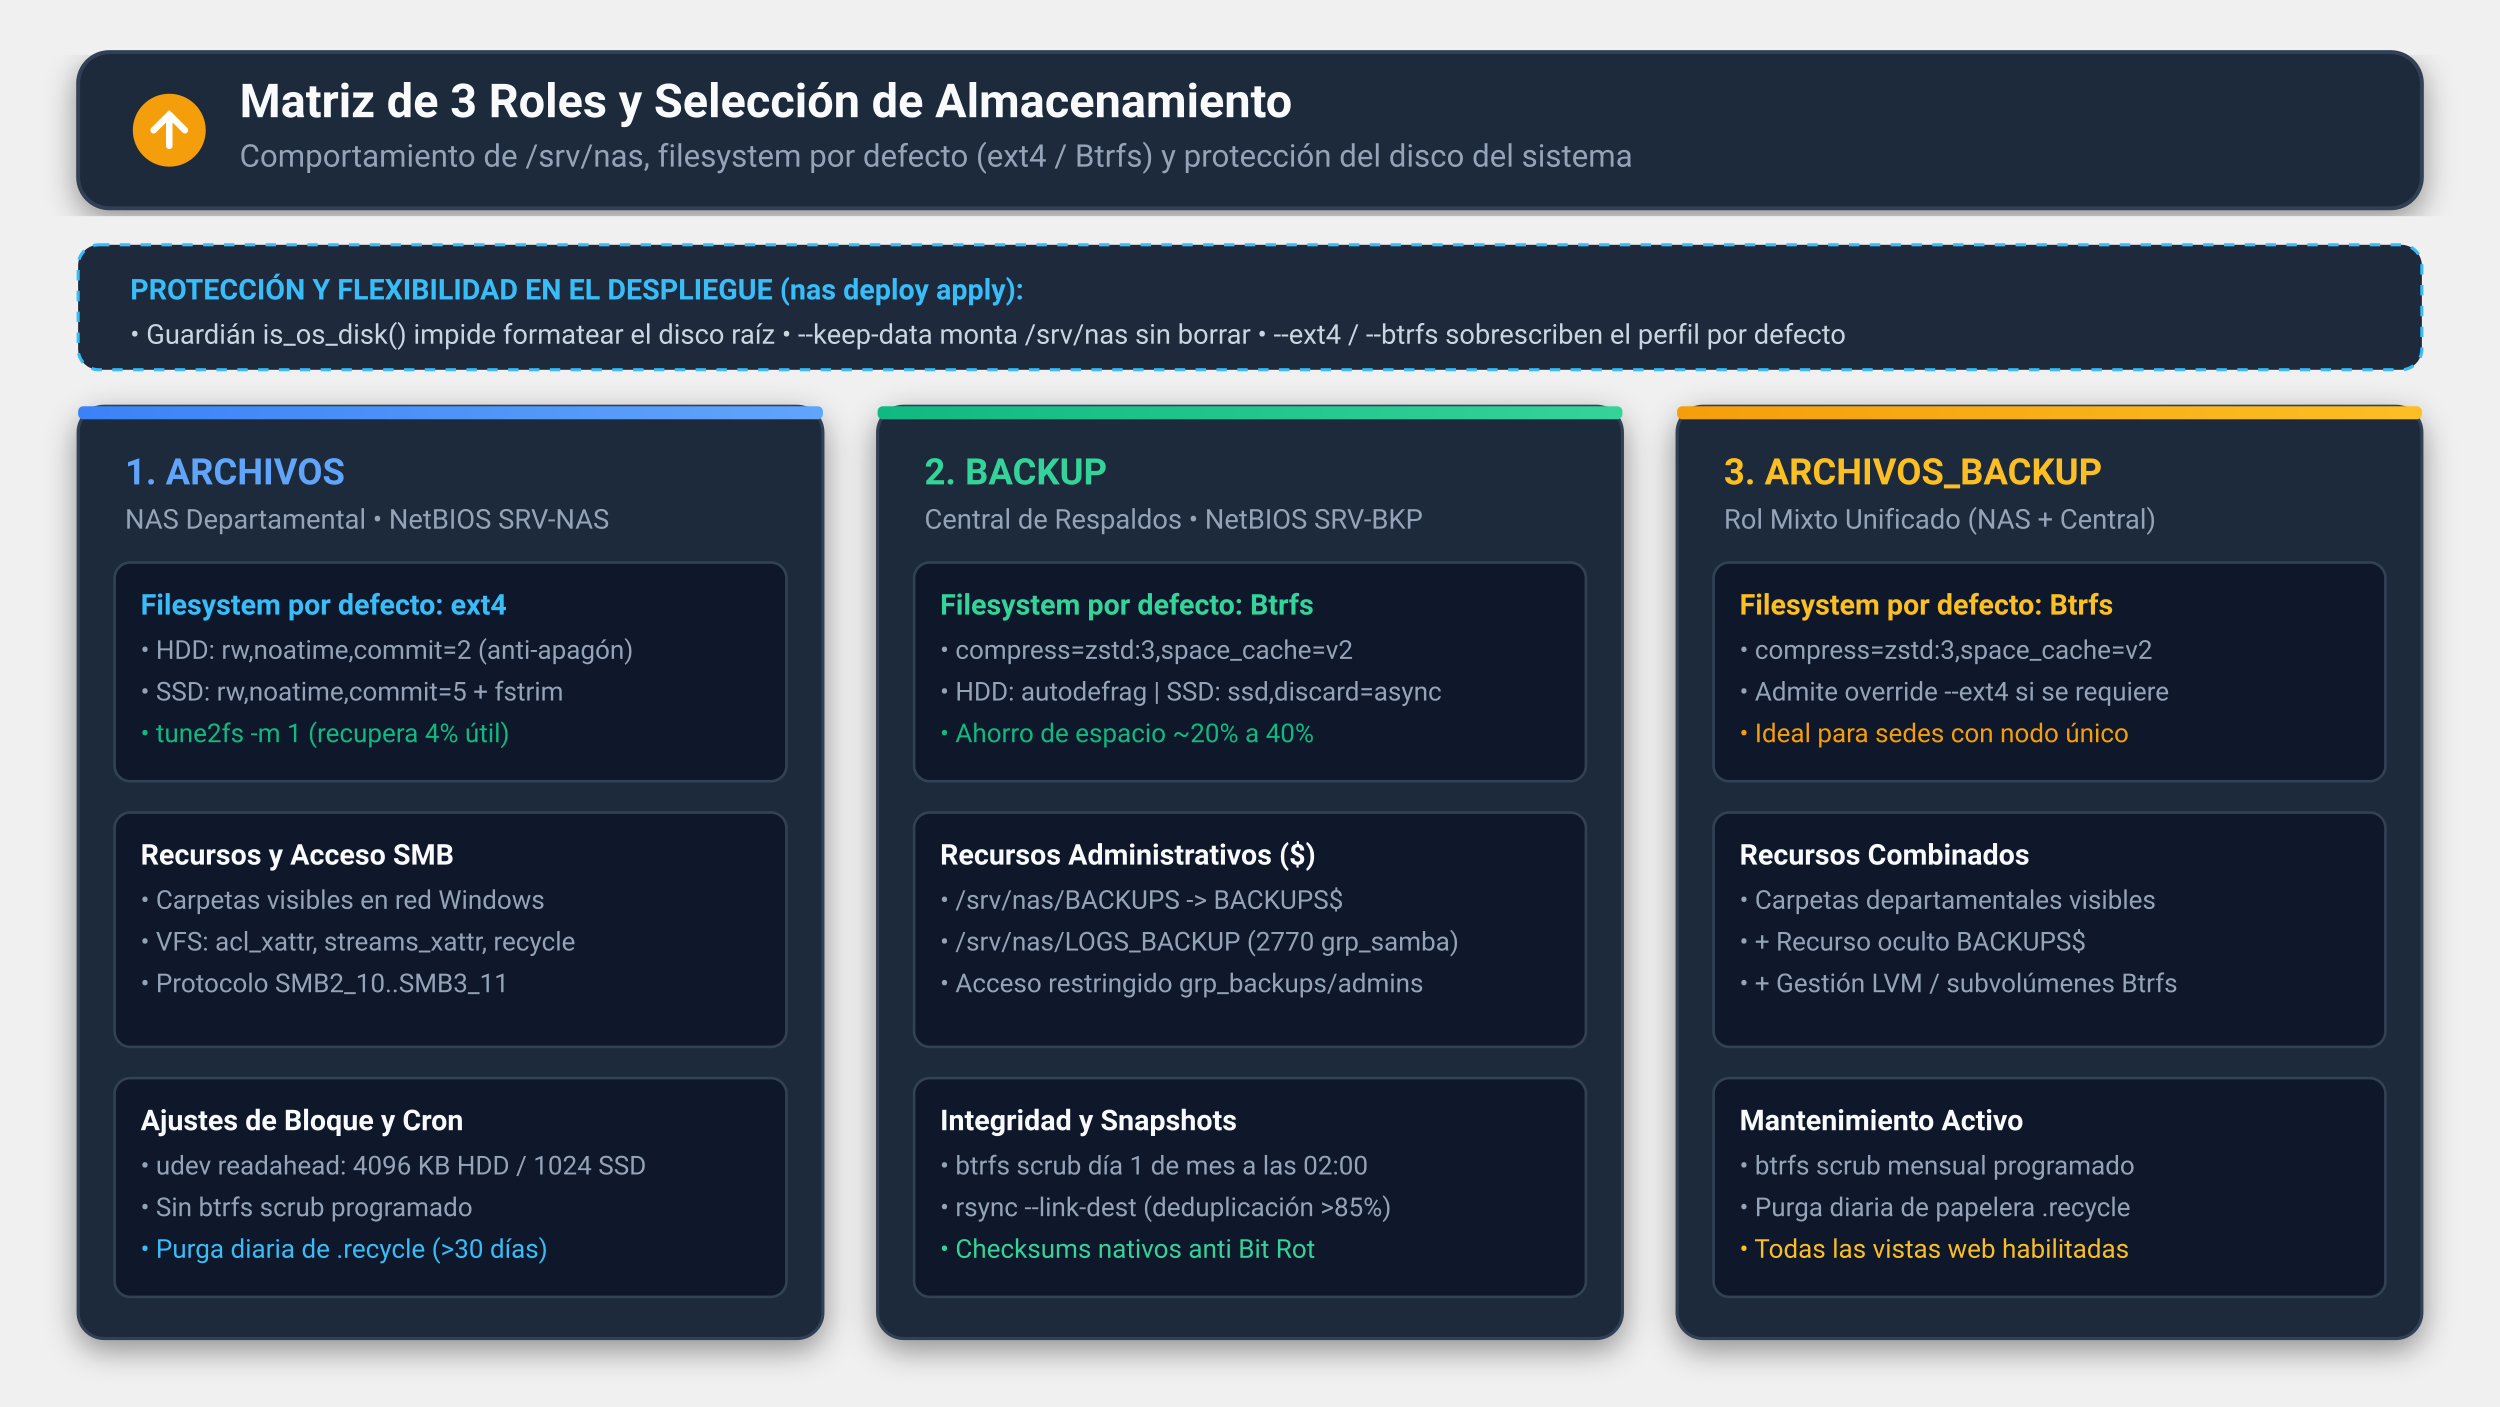
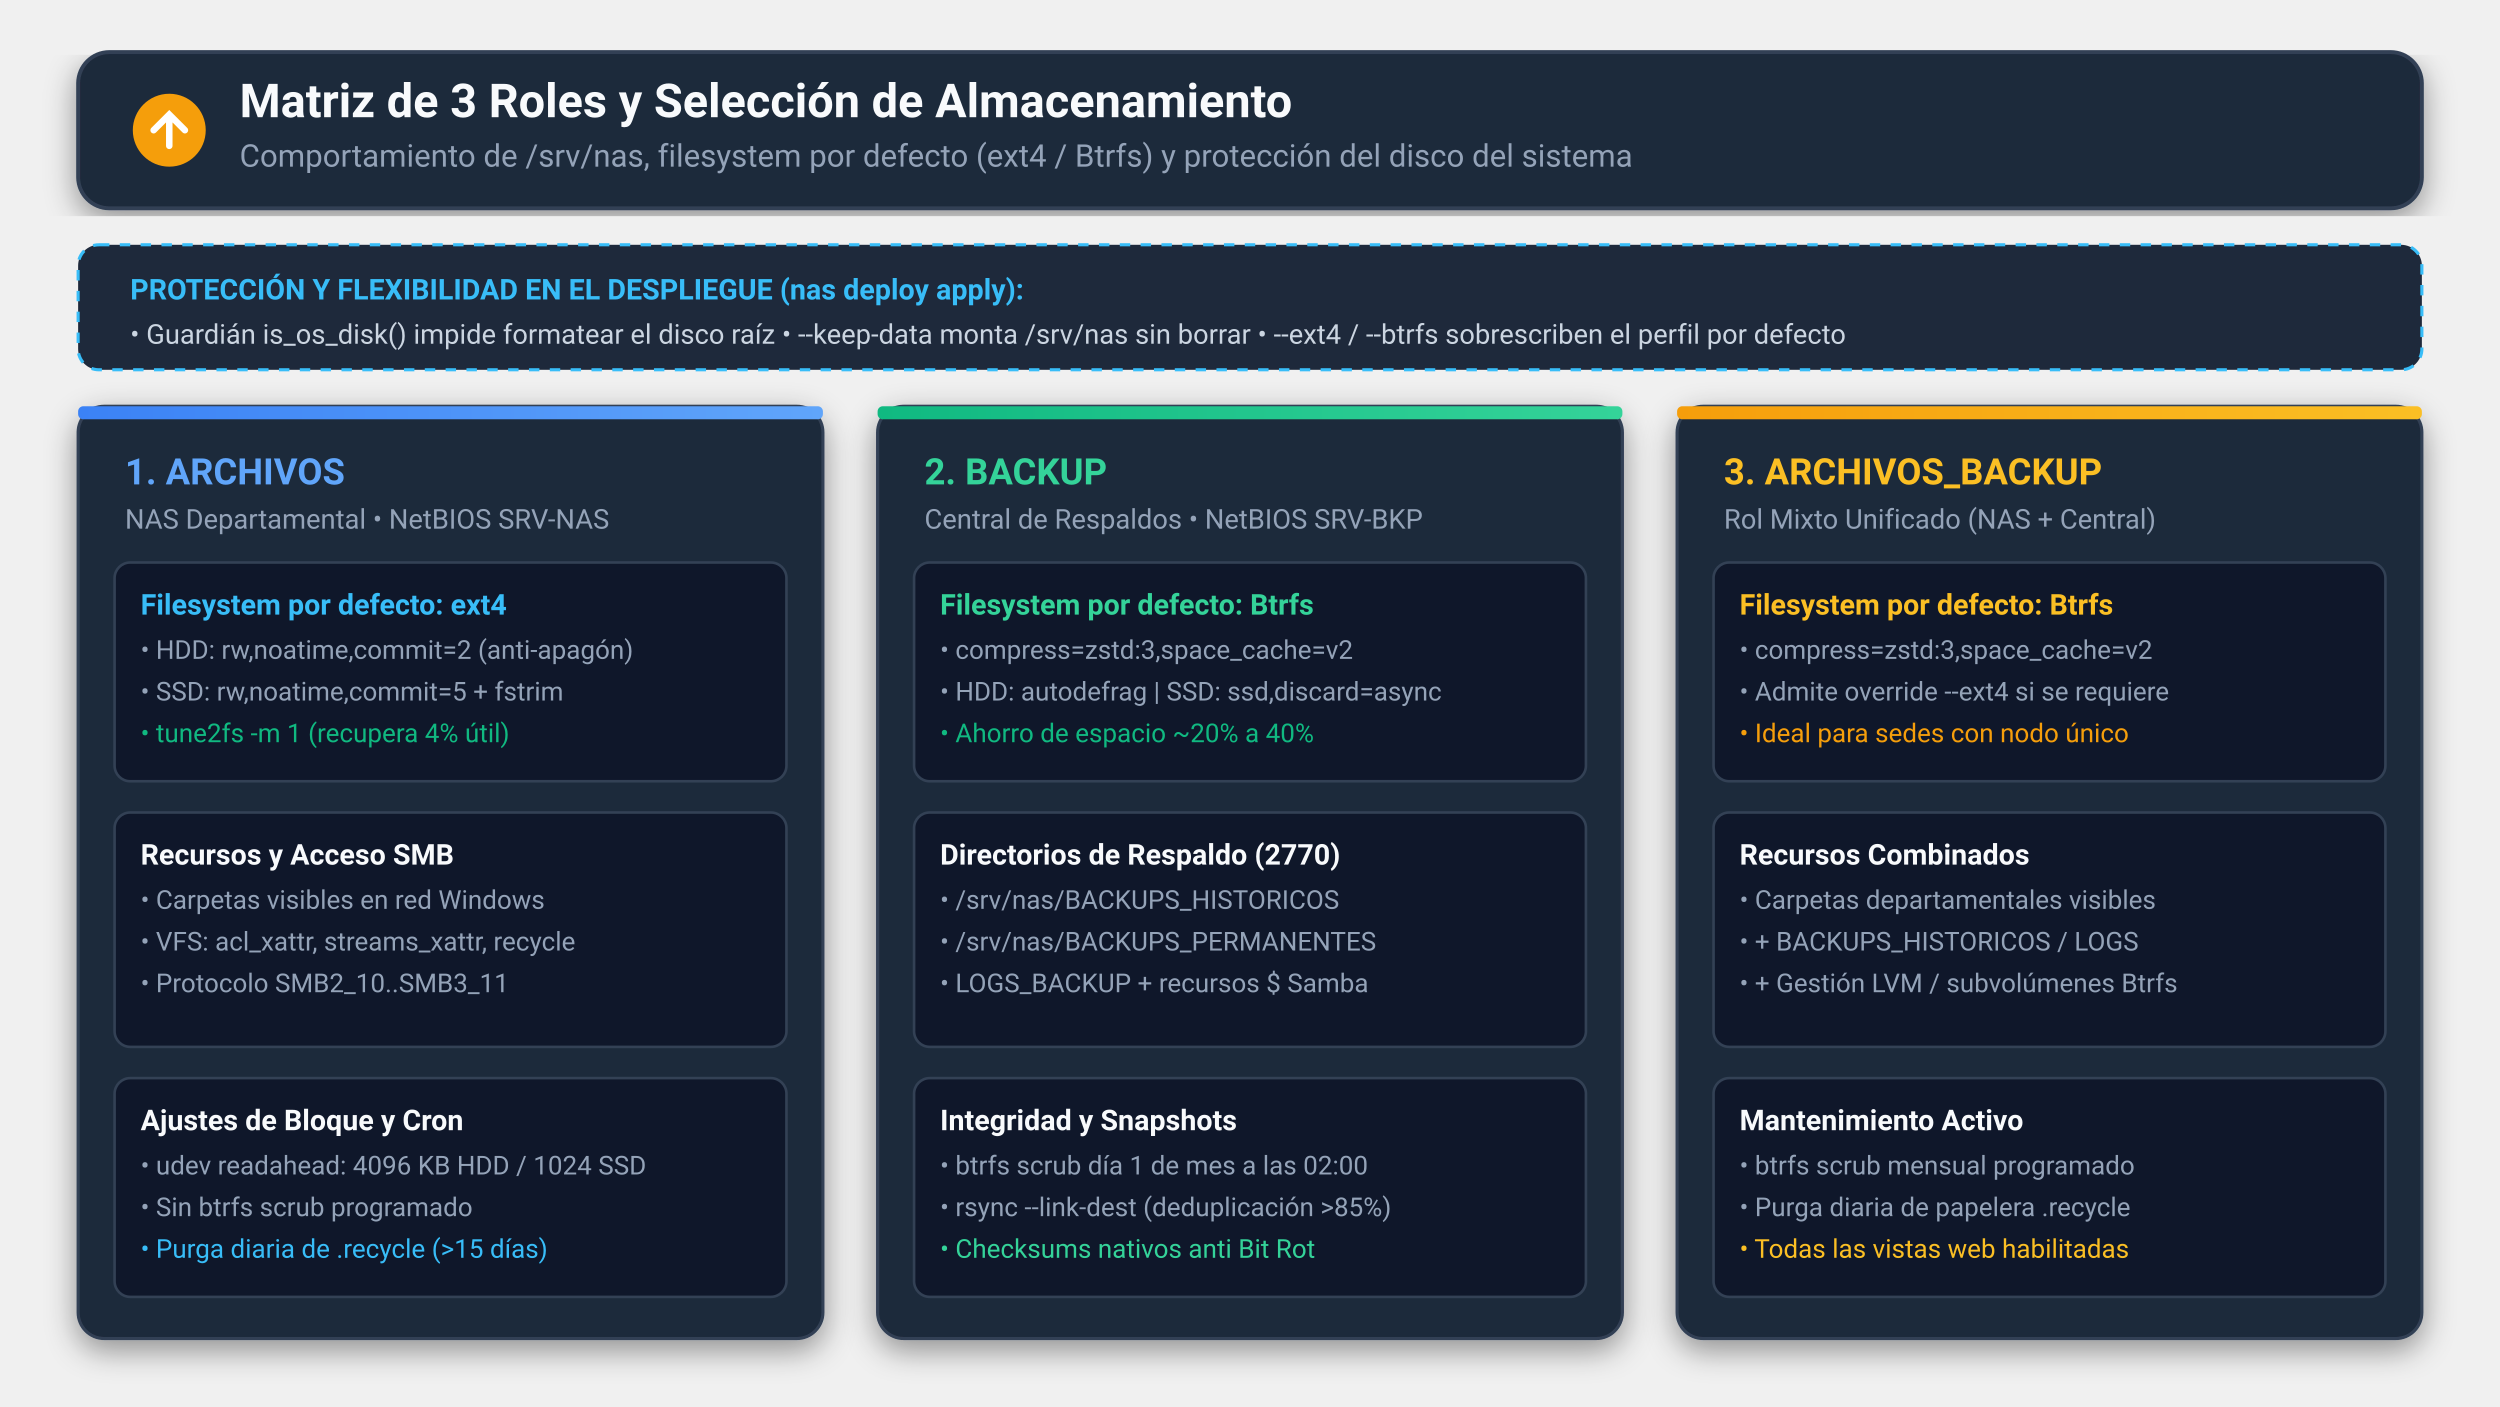
<svg xmlns="http://www.w3.org/2000/svg" viewBox="0 0 960 540" width="100%" height="100%" style="background:#0f172a; font-family:system-ui, -apple-system, 'Segoe UI', Roboto, Helvetica, Arial, sans-serif;">
  <defs>
    <linearGradient id="role-nas" x1="0%" y1="0%" x2="100%" y2="0%">
      <stop offset="0%" stop-color="#3b82f6" />
      <stop offset="100%" stop-color="#60a5fa" />
    </linearGradient>
    <linearGradient id="role-bkp" x1="0%" y1="0%" x2="100%" y2="0%">
      <stop offset="0%" stop-color="#10b981" />
      <stop offset="100%" stop-color="#34d399" />
    </linearGradient>
    <linearGradient id="role-mix" x1="0%" y1="0%" x2="100%" y2="0%">
      <stop offset="0%" stop-color="#f59e0b" />
      <stop offset="100%" stop-color="#fbbf24" />
    </linearGradient>
    <filter id="shadow" x="-5%" y="-5%" width="110%" height="110%">
      <feDropShadow dx="0" dy="4" stdDeviation="6" flood-color="#000000" flood-opacity="0.4" />
    </filter>
  </defs>
  <rect x="30" y="20" width="900" height="60" rx="12" fill="#1e293b" stroke="#334155" stroke-width="1.5" filter="url(#shadow)" />
  <circle cx="65" cy="50" r="14" fill="#f59e0b" />
  <path d="M59 50 L65 44 L71 50 M65 44 L65 56" fill="none" stroke="#ffffff" stroke-width="2.5" stroke-linecap="round" />
  <text x="92" y="45" fill="#f8fafc" font-size="18" font-weight="700">Matriz de 3 Roles y Selección de Almacenamiento</text>
  <text x="92" y="64" fill="#94a3b8" font-size="12">Comportamiento de /srv/nas, filesystem por defecto (ext4 / Btrfs) y protección del disco del sistema</text>
  <g transform="translate(30, 94)">
    <rect width="900" height="48" rx="8" fill="#1e293b" stroke="#38bdf8" stroke-width="1.2" stroke-dasharray="4,4" />
    <text x="20" y="21" fill="#38bdf8" font-size="11" font-weight="700">PROTECCIÓN Y FLEXIBILIDAD EN EL DESPLIEGUE (nas deploy apply):</text>
    <text x="20" y="38" fill="#cbd5e1" font-size="10.5">• Guardián is_os_disk() impide formatear el disco raíz • --keep-data monta /srv/nas sin borrar • --ext4 / --btrfs sobrescriben el perfil por defecto</text>
  </g>
  <g transform="translate(30, 156)">
    <rect width="286" height="358" rx="10" fill="#1e293b" stroke="#334155" stroke-width="1.2" filter="url(#shadow)" />
    <rect x="0" y="0" width="286" height="5" rx="2" fill="url(#role-nas)" />
    <text x="18" y="30" fill="#60a5fa" font-size="14" font-weight="700">1. ARCHIVOS</text>
    <text x="18" y="47" fill="#94a3b8" font-size="10.5">NAS Departamental • NetBIOS SRV-NAS</text>
    <rect x="14" y="60" width="258" height="84" rx="6" fill="#0f172a" stroke="#334155" stroke-width="1" />
    <text x="24" y="80" fill="#38bdf8" font-size="11" font-weight="700">Filesystem por defecto: ext4</text>
    <text x="24" y="97" fill="#94a3b8" font-size="10">• HDD: rw,noatime,commit=2 (anti-apagón)</text>
    <text x="24" y="113" fill="#94a3b8" font-size="10">• SSD: rw,noatime,commit=5 + fstrim</text>
    <text x="24" y="129" fill="#10b981" font-size="10">• tune2fs -m 1 (recupera 4% útil)</text>
    <rect x="14" y="156" width="258" height="90" rx="6" fill="#0f172a" stroke="#334155" stroke-width="1" />
    <text x="24" y="176" fill="#f8fafc" font-size="11" font-weight="700">Recursos y Acceso SMB</text>
    <text x="24" y="193" fill="#94a3b8" font-size="10">• Carpetas visibles en red Windows</text>
    <text x="24" y="209" fill="#94a3b8" font-size="10">• VFS: acl_xattr, streams_xattr, recycle</text>
    <text x="24" y="225" fill="#94a3b8" font-size="10">• Protocolo SMB2_10..SMB3_11</text>
    <rect x="14" y="258" width="258" height="84" rx="6" fill="#0f172a" stroke="#334155" stroke-width="1" />
    <text x="24" y="278" fill="#f8fafc" font-size="11" font-weight="700">Ajustes de Bloque y Cron</text>
    <text x="24" y="295" fill="#94a3b8" font-size="10">• udev readahead: 4096 KB HDD / 1024 SSD</text>
    <text x="24" y="311" fill="#94a3b8" font-size="10">• Sin btrfs scrub programado</text>
-     <text x="24" y="327" fill="#38bdf8" font-size="10">• Purga diaria de .recycle (&gt;30 días)</text>
+     <text x="24" y="327" fill="#38bdf8" font-size="10">• Purga diaria de .recycle (&gt;15 días)</text>
  </g>
  <g transform="translate(337, 156)">
    <rect width="286" height="358" rx="10" fill="#1e293b" stroke="#334155" stroke-width="1.2" filter="url(#shadow)" />
    <rect x="0" y="0" width="286" height="5" rx="2" fill="url(#role-bkp)" />
    <text x="18" y="30" fill="#34d399" font-size="14" font-weight="700">2. BACKUP</text>
    <text x="18" y="47" fill="#94a3b8" font-size="10.5">Central de Respaldos • NetBIOS SRV-BKP</text>
    <rect x="14" y="60" width="258" height="84" rx="6" fill="#0f172a" stroke="#334155" stroke-width="1" />
    <text x="24" y="80" fill="#34d399" font-size="11" font-weight="700">Filesystem por defecto: Btrfs</text>
    <text x="24" y="97" fill="#94a3b8" font-size="10">• compress=zstd:3,space_cache=v2</text>
    <text x="24" y="113" fill="#94a3b8" font-size="10">• HDD: autodefrag | SSD: ssd,discard=async</text>
    <text x="24" y="129" fill="#10b981" font-size="10">• Ahorro de espacio ~20% a 40%</text>
    <rect x="14" y="156" width="258" height="90" rx="6" fill="#0f172a" stroke="#334155" stroke-width="1" />
-     <text x="24" y="176" fill="#f8fafc" font-size="11" font-weight="700">Recursos Administrativos ($)</text>
-     <text x="24" y="193" fill="#94a3b8" font-size="10">• /srv/nas/BACKUPS -&gt; BACKUPS$</text>
-     <text x="24" y="209" fill="#94a3b8" font-size="10">• /srv/nas/LOGS_BACKUP (2770 grp_samba)</text>
-     <text x="24" y="225" fill="#94a3b8" font-size="10">• Acceso restringido grp_backups/admins</text>
+     <text x="24" y="176" fill="#f8fafc" font-size="11" font-weight="700">Directorios de Respaldo (2770)</text>
+     <text x="24" y="193" fill="#94a3b8" font-size="10">• /srv/nas/BACKUPS_HISTORICOS</text>
+     <text x="24" y="209" fill="#94a3b8" font-size="10">• /srv/nas/BACKUPS_PERMANENTES</text>
+     <text x="24" y="225" fill="#94a3b8" font-size="10">• LOGS_BACKUP + recursos $ Samba</text>
    <rect x="14" y="258" width="258" height="84" rx="6" fill="#0f172a" stroke="#334155" stroke-width="1" />
    <text x="24" y="278" fill="#f8fafc" font-size="11" font-weight="700">Integridad y Snapshots</text>
    <text x="24" y="295" fill="#94a3b8" font-size="10">• btrfs scrub día 1 de mes a las 02:00</text>
    <text x="24" y="311" fill="#94a3b8" font-size="10">• rsync --link-dest (deduplicación &gt;85%)</text>
    <text x="24" y="327" fill="#34d399" font-size="10">• Checksums nativos anti Bit Rot</text>
  </g>
  <g transform="translate(644, 156)">
    <rect width="286" height="358" rx="10" fill="#1e293b" stroke="#334155" stroke-width="1.2" filter="url(#shadow)" />
    <rect x="0" y="0" width="286" height="5" rx="2" fill="url(#role-mix)" />
    <text x="18" y="30" fill="#fbbf24" font-size="14" font-weight="700">3. ARCHIVOS_BACKUP</text>
    <text x="18" y="47" fill="#94a3b8" font-size="10.5">Rol Mixto Unificado (NAS + Central)</text>
    <rect x="14" y="60" width="258" height="84" rx="6" fill="#0f172a" stroke="#334155" stroke-width="1" />
    <text x="24" y="80" fill="#fbbf24" font-size="11" font-weight="700">Filesystem por defecto: Btrfs</text>
    <text x="24" y="97" fill="#94a3b8" font-size="10">• compress=zstd:3,space_cache=v2</text>
    <text x="24" y="113" fill="#94a3b8" font-size="10">• Admite override --ext4 si se requiere</text>
    <text x="24" y="129" fill="#f59e0b" font-size="10">• Ideal para sedes con nodo único</text>
    <rect x="14" y="156" width="258" height="90" rx="6" fill="#0f172a" stroke="#334155" stroke-width="1" />
    <text x="24" y="176" fill="#f8fafc" font-size="11" font-weight="700">Recursos Combinados</text>
    <text x="24" y="193" fill="#94a3b8" font-size="10">• Carpetas departamentales visibles</text>
-     <text x="24" y="209" fill="#94a3b8" font-size="10">• + Recurso oculto BACKUPS$</text>
+     <text x="24" y="209" fill="#94a3b8" font-size="10">• + BACKUPS_HISTORICOS / LOGS</text>
    <text x="24" y="225" fill="#94a3b8" font-size="10">• + Gestión LVM / subvolúmenes Btrfs</text>
    <rect x="14" y="258" width="258" height="84" rx="6" fill="#0f172a" stroke="#334155" stroke-width="1" />
    <text x="24" y="278" fill="#f8fafc" font-size="11" font-weight="700">Mantenimiento Activo</text>
    <text x="24" y="295" fill="#94a3b8" font-size="10">• btrfs scrub mensual programado</text>
    <text x="24" y="311" fill="#94a3b8" font-size="10">• Purga diaria de papelera .recycle</text>
    <text x="24" y="327" fill="#fbbf24" font-size="10">• Todas las vistas web habilitadas</text>
  </g>
</svg>
